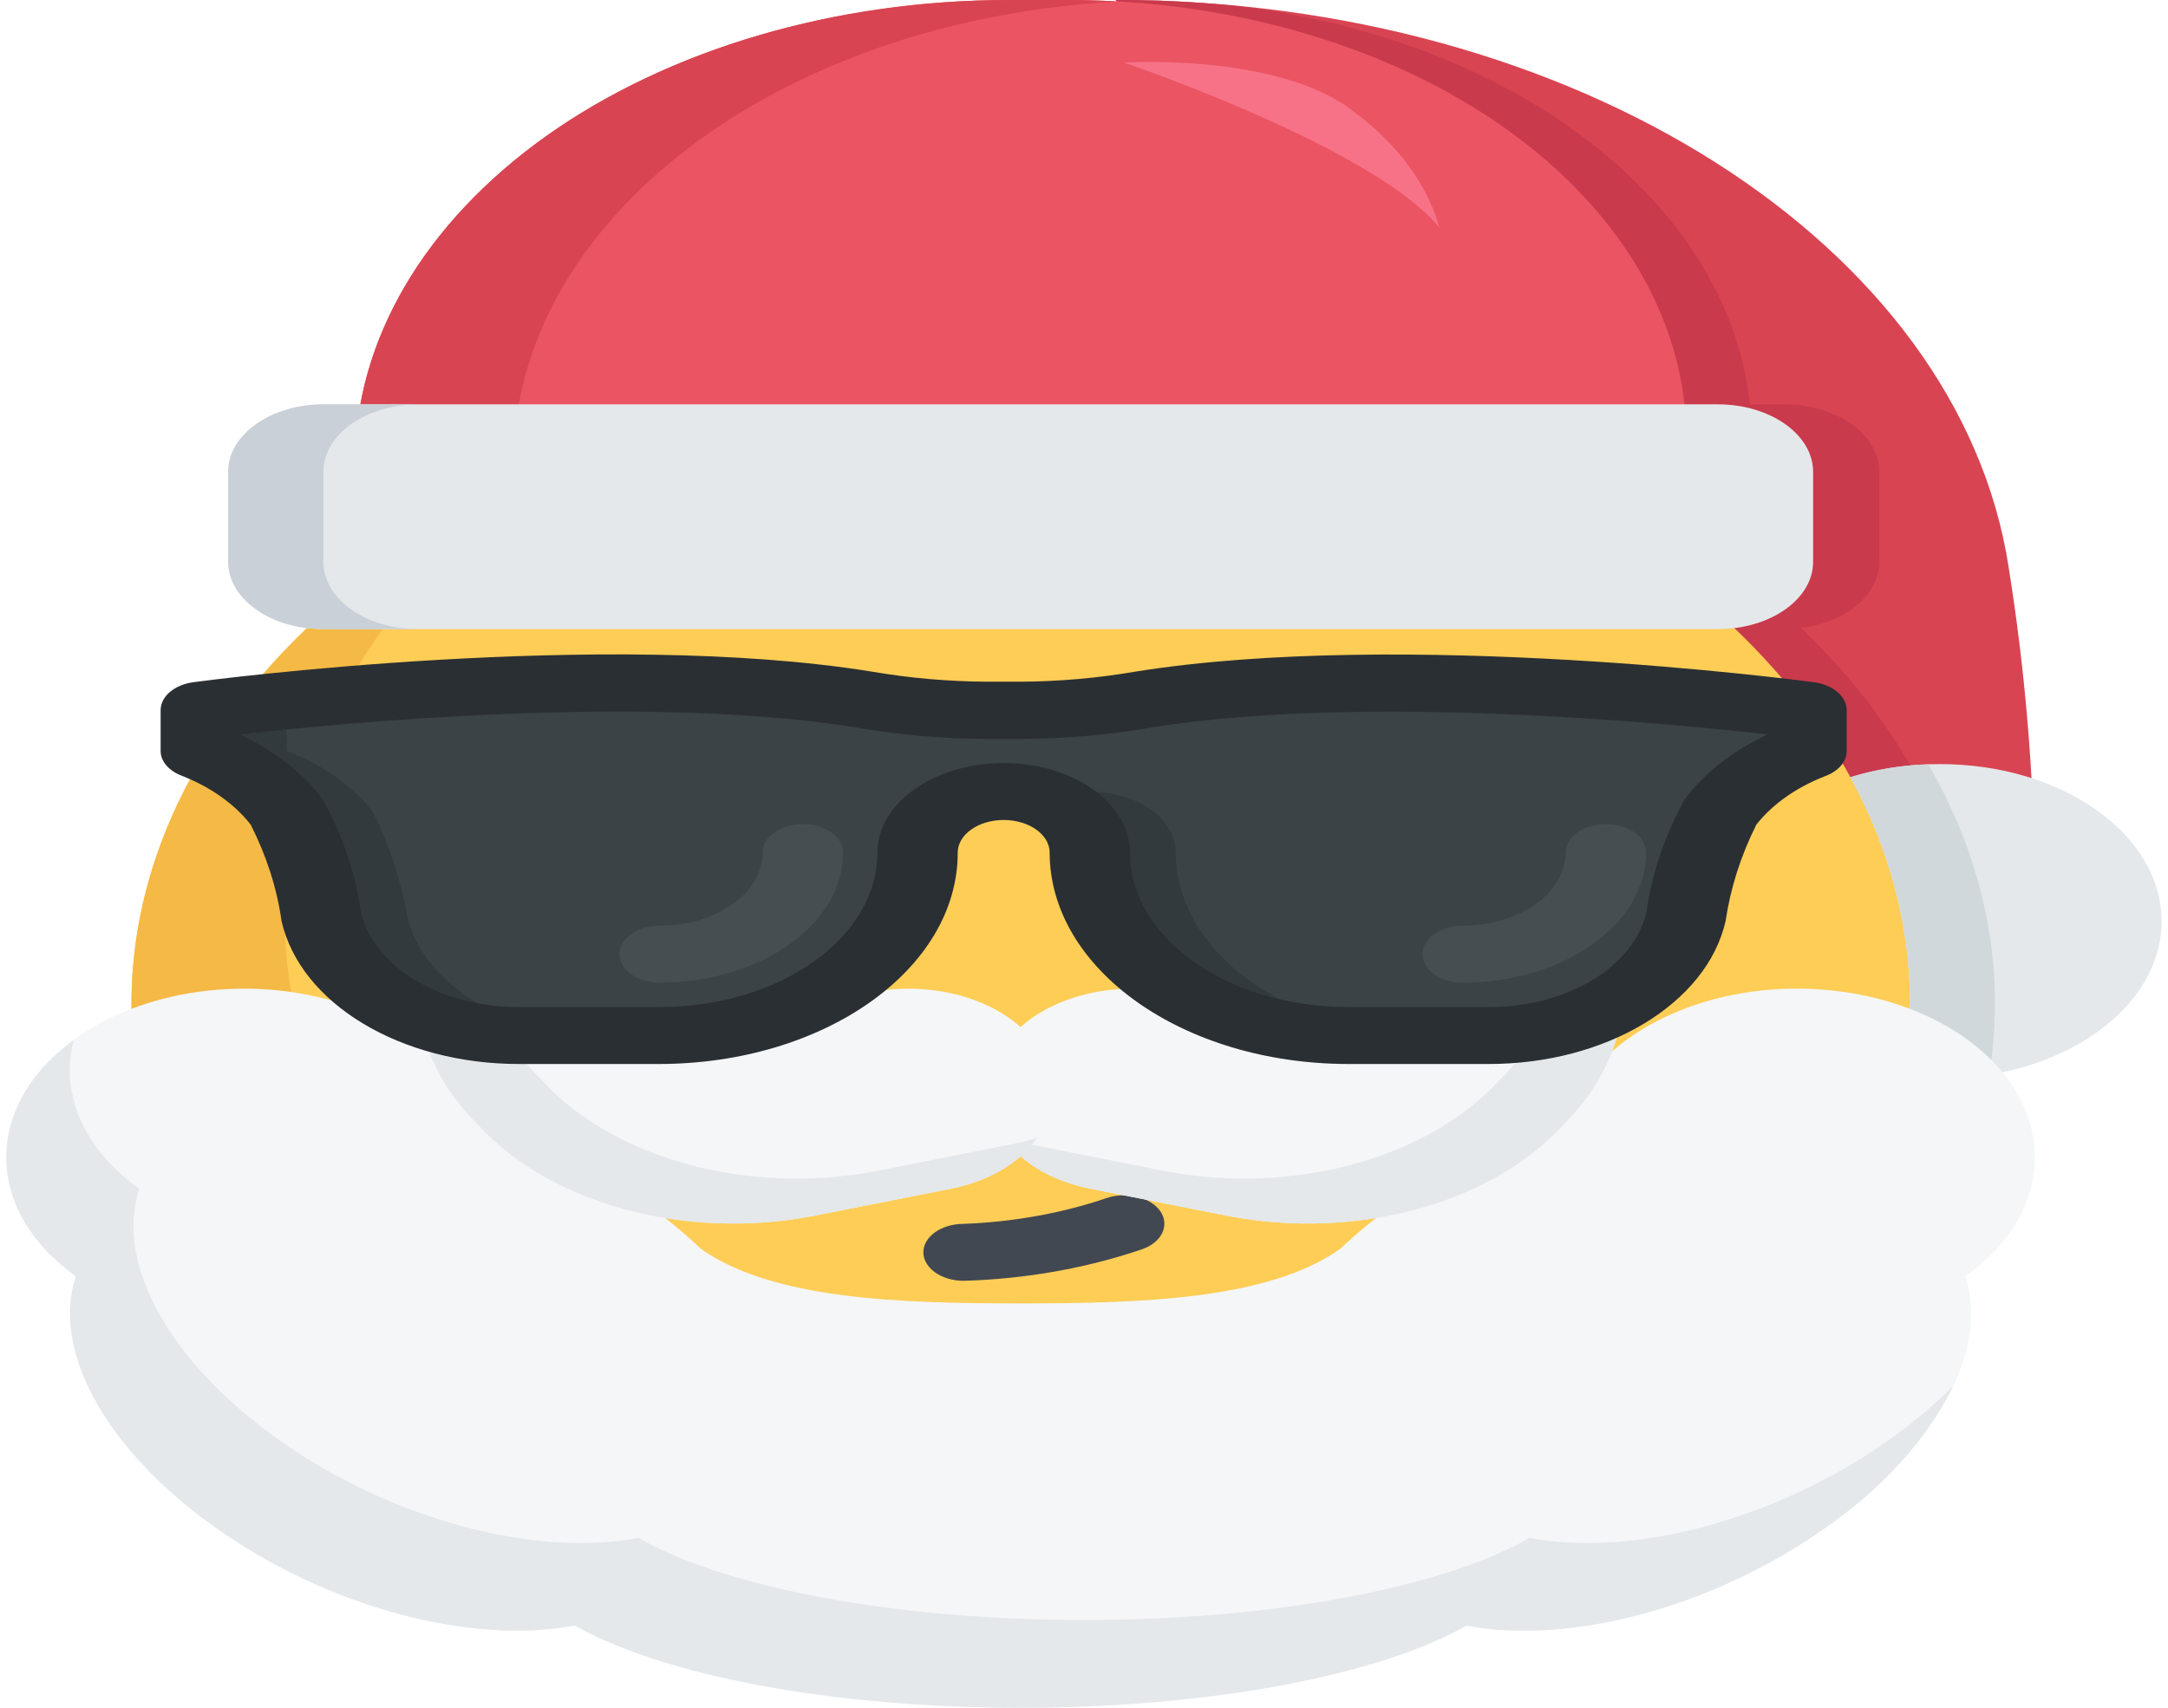
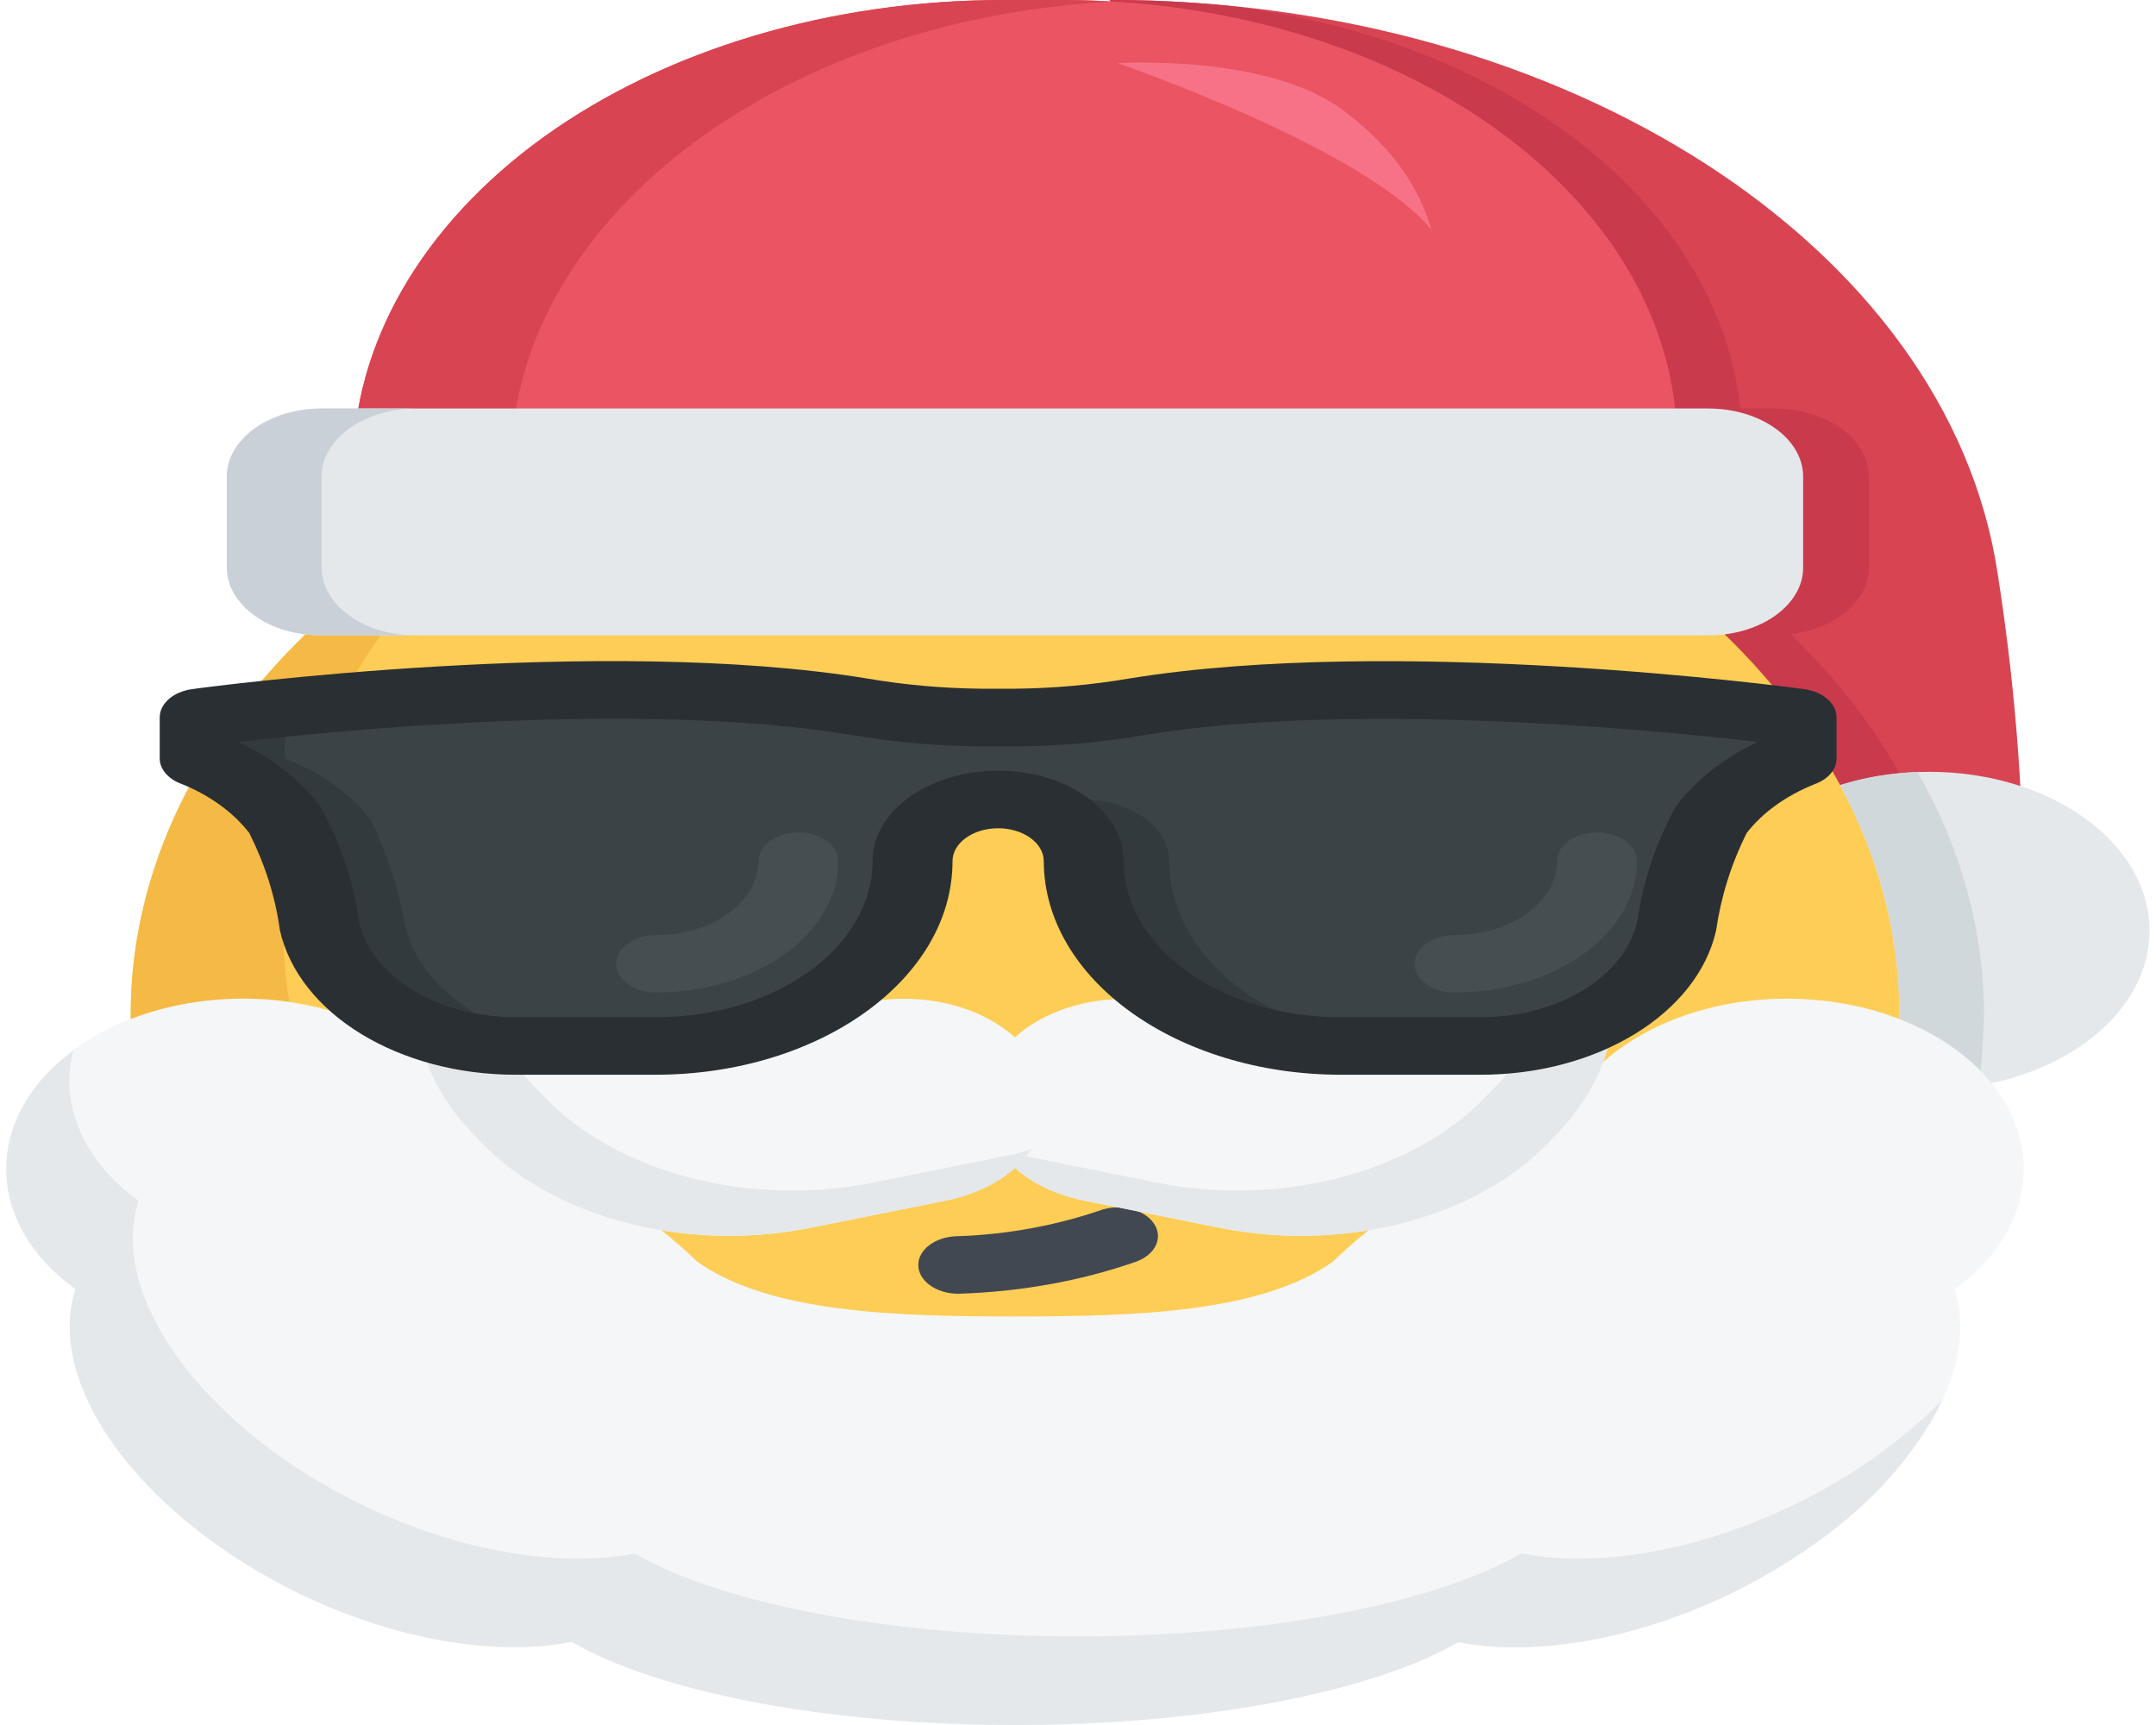
- <svg xmlns="http://www.w3.org/2000/svg" width="33px" height="26px" viewBox="0 0 33 26" version="1.1">
+ <svg xmlns="http://www.w3.org/2000/svg" width="60px" height="48px" viewBox="0 0 60 48" version="1.1">
  <g id="surface1">
-     <path style=" stroke:none;fill-rule:evenodd;fill:rgb(85.098%,26.667%,32.157%);fill-opacity:1;" d="M 16.98 0 C 23.957 -0.004 29.816 3.715 30.574 8.633 C 30.824 10.195 30.957 11.77 30.973 13.344 L 27.598 13.344 Z M 16.98 0 " />
-     <path style=" stroke:none;fill-rule:evenodd;fill:rgb(78.824%,22.745%,29.804%);fill-opacity:1;" d="M 29.078 11.656 C 29.051 11.656 29.027 11.656 29.004 11.66 C 28.914 11.668 28.828 11.684 28.742 11.699 C 28.652 11.715 28.562 11.73 28.477 11.754 C 28.387 11.77 28.301 11.793 28.215 11.82 C 28.195 11.824 28.184 11.828 28.168 11.836 C 27.73 11.023 27.133 10.258 26.398 9.562 C 27.09 9.477 27.598 9.051 27.598 8.555 L 27.598 7.184 C 27.598 6.914 27.445 6.652 27.172 6.457 C 26.902 6.266 26.535 6.156 26.148 6.156 L 25.637 6.156 C 25.281 2.883 21.617 0.277 17 0.023 L 16.984 0 L 17.043 0 C 17.238 0 17.434 0.004 17.637 0.008 C 18.004 0.023 18.371 0.047 18.738 0.082 C 23.039 0.566 26.309 3.078 26.637 6.156 L 27.156 6.156 C 27.543 6.156 27.91 6.266 28.184 6.457 C 28.453 6.652 28.605 6.914 28.605 7.184 L 28.605 8.555 C 28.605 9.051 28.102 9.477 27.41 9.559 C 28.09 10.203 28.648 10.91 29.078 11.656 Z M 29.078 11.656 " />
-     <path style=" stroke:none;fill-rule:evenodd;fill:rgb(89.412%,90.98%,92.157%);fill-opacity:1;" d="M 32.902 14.027 C 32.902 15.348 31.391 16.422 29.527 16.422 C 27.66 16.422 26.148 15.348 26.148 14.027 C 26.148 12.703 27.66 11.633 29.527 11.633 C 31.391 11.633 32.902 12.703 32.902 14.027 Z M 32.902 14.027 " />
-     <path style=" stroke:none;fill-rule:evenodd;fill:rgb(99.216%,80.392%,33.725%);fill-opacity:1;" d="M 29.07 15.289 C 29.078 17.836 27.652 20.277 25.113 22.074 C 25.113 22.078 25.109 22.078 25.109 22.078 C 21.434 24.68 15.984 25.566 11.082 24.352 C 6.18 23.141 2.684 20.047 2.09 16.387 C 1.496 12.73 3.906 9.152 8.289 7.18 L 8.297 7.176 C 12.465 5.309 17.742 5.195 22.066 6.883 C 26.387 8.57 29.074 11.789 29.074 15.289 Z M 29.07 15.289 " />
-     <path style=" stroke:none;fill-rule:evenodd;fill:rgb(96.078%,72.549%,27.059%);fill-opacity:1;" d="M 25.109 22.078 C 21.434 24.68 15.984 25.566 11.082 24.352 C 6.18 23.141 2.684 20.047 2.09 16.387 C 1.496 12.73 3.906 9.152 8.289 7.18 C 3.418 10.641 2.996 16.145 7.305 19.961 C 11.613 23.781 19.281 24.691 25.109 22.078 Z M 25.109 22.078 " />
-     <path style=" stroke:none;fill-rule:evenodd;fill:rgb(92.157%,32.941%,38.824%);fill-opacity:1;" d="M 15.363 0 L 16.254 0 C 18.75 0 21.145 0.703 22.91 1.953 C 24.676 3.207 25.668 4.902 25.668 6.672 L 25.668 8.555 L 5.402 8.555 L 5.402 7.062 C 5.402 5.191 6.453 3.395 8.32 2.07 C 10.188 0.742 12.723 0 15.363 0 Z M 15.363 0 " />
-     <path style=" stroke:none;fill-rule:evenodd;fill:rgb(85.098%,26.667%,32.157%);fill-opacity:1;" d="M 17.016 0.023 C 11.824 0.305 7.812 3.371 7.816 7.062 L 7.816 8.551 L 5.402 8.551 L 5.402 7.062 C 5.402 5.191 6.453 3.395 8.32 2.066 C 10.191 0.742 12.723 0 15.367 0 L 16.258 0 C 16.516 0 16.77 0.008 17.016 0.023 Z M 17.016 0.023 " />
-     <path style=" stroke:none;fill-rule:evenodd;fill:rgb(89.412%,90.98%,92.157%);fill-opacity:1;" d="M 4.922 6.156 L 26.148 6.156 C 26.949 6.156 27.598 6.617 27.598 7.184 L 27.598 8.555 C 27.598 9.121 26.949 9.578 26.148 9.578 L 4.922 9.578 C 4.121 9.578 3.473 9.121 3.473 8.555 L 3.473 7.184 C 3.473 6.617 4.121 6.156 4.922 6.156 Z M 4.922 6.156 " />
-     <path style=" stroke:none;fill-rule:evenodd;fill:rgb(79.216%,81.569%,84.314%);fill-opacity:1;" d="M 6.367 9.578 L 4.922 9.578 C 4.539 9.578 4.168 9.473 3.898 9.277 C 3.625 9.086 3.473 8.824 3.473 8.551 L 3.473 7.184 C 3.473 6.91 3.625 6.652 3.898 6.457 C 4.168 6.266 4.539 6.156 4.922 6.156 L 6.367 6.156 C 5.984 6.156 5.617 6.266 5.344 6.457 C 5.074 6.652 4.922 6.91 4.922 7.184 L 4.922 8.551 C 4.922 8.824 5.074 9.086 5.344 9.277 C 5.617 9.473 5.984 9.578 6.367 9.578 Z M 6.367 9.578 " />
-     <path style=" stroke:none;fill-rule:evenodd;fill:rgb(81.961%,84.706%,85.882%);fill-opacity:1;" d="M 30.367 15.289 C 30.363 15.648 30.336 16.004 30.285 16.359 C 30.035 16.402 29.781 16.422 29.527 16.422 C 29.344 16.422 29.164 16.41 28.984 16.387 C 29.043 16.023 29.074 15.656 29.074 15.289 C 29.074 14.105 28.77 12.934 28.164 11.832 C 28.539 11.715 28.941 11.648 29.352 11.637 C 30.023 12.797 30.367 14.035 30.367 15.289 Z M 30.367 15.289 " />
-     <path style=" stroke:none;fill-rule:evenodd;fill:rgb(95.686%,96.471%,97.255%);fill-opacity:1;" d="M 30.973 17.617 C 30.973 16.305 29.578 15.207 27.738 15.066 C 25.898 14.926 24.207 15.797 23.82 17.078 C 22.848 17.375 21.965 17.805 21.223 18.336 C 20.93 18.547 20.652 18.773 20.402 19.012 C 19.312 19.785 17.383 19.844 15.535 19.844 C 13.688 19.844 11.758 19.785 10.668 19.012 C 10.418 18.773 10.141 18.547 9.848 18.336 C 9.105 17.805 8.223 17.375 7.25 17.078 C 6.926 16.008 5.68 15.203 4.148 15.07 C 2.617 14.941 1.137 15.512 0.461 16.496 C -0.215 17.48 0.066 18.66 1.156 19.434 C 0.785 20.523 1.566 22.043 3.281 23.258 C 5.023 24.492 7.207 25.043 8.75 24.75 C 10.059 25.496 12.605 26 15.535 26 C 18.461 26 21.012 25.496 22.32 24.75 C 23.863 25.043 26.047 24.492 27.789 23.258 C 29.5 22.043 30.285 20.527 29.914 19.434 C 30.594 18.953 30.977 18.301 30.973 17.617 Z M 30.973 17.617 " />
-     <path style=" stroke:none;fill-rule:evenodd;fill:rgb(89.412%,90.98%,92.157%);fill-opacity:1;" d="M 28.754 21.922 C 29.113 21.668 29.438 21.395 29.73 21.102 C 29.324 21.918 28.66 22.656 27.789 23.258 C 26.047 24.492 23.863 25.047 22.32 24.75 C 21.012 25.492 18.465 26 15.535 26 C 12.605 26 10.059 25.492 8.75 24.746 C 7.207 25.047 5.023 24.492 3.281 23.258 C 1.57 22.043 0.785 20.527 1.156 19.43 C -0.242 18.441 -0.262 16.84 1.121 15.836 C 1.082 15.984 1.062 16.133 1.062 16.281 C 1.059 16.965 1.441 17.617 2.121 18.098 C 1.75 19.191 2.531 20.707 4.246 21.922 C 5.988 23.156 8.172 23.711 9.715 23.414 C 11.023 24.16 13.57 24.664 16.5 24.664 C 19.43 24.664 21.977 24.16 23.285 23.414 C 24.828 23.711 27.012 23.156 28.754 21.922 Z M 28.754 21.922 " />
-     <path style=" stroke:none;fill-rule:evenodd;fill:rgb(96.863%,44.706%,52.549%);fill-opacity:1;" d="M 17.109 0.953 C 17.109 0.953 20.898 2.234 21.91 3.465 C 21.727 2.812 21.281 2.207 20.637 1.723 C 19.496 0.797 17.109 0.953 17.109 0.953 Z M 17.109 0.953 " />
-     <path style=" stroke:none;fill-rule:evenodd;fill:rgb(25.882%,28.235%,32.157%);fill-opacity:1;" d="M 14.668 19.5 C 14.328 19.5 14.055 19.305 14.055 19.066 C 14.055 18.828 14.328 18.633 14.668 18.633 C 15.418 18.605 16.156 18.473 16.84 18.242 C 17.141 18.137 17.508 18.223 17.66 18.438 C 17.809 18.652 17.688 18.914 17.383 19.02 C 16.535 19.309 15.609 19.473 14.668 19.5 Z M 14.668 19.5 " />
-     <path style=" stroke:none;fill-rule:evenodd;fill:rgb(95.686%,96.471%,97.255%);fill-opacity:1;" d="M 16.578 18.094 L 18.711 18.516 C 20.645 18.883 22.691 18.328 23.781 17.141 L 23.883 17.035 C 24.574 16.301 24.844 15.402 24.633 14.527 C 24.07 14.914 23.391 15.195 22.645 15.359 C 21.91 15.523 21.129 15.551 20.375 15.449 L 17.781 15.102 C 16.629 14.891 15.449 15.375 15.145 16.191 C 14.973 16.578 15.031 16.996 15.301 17.355 C 15.57 17.711 16.027 17.977 16.578 18.094 Z M 16.578 18.094 " />
-     <path style=" stroke:none;fill-rule:evenodd;fill:rgb(89.412%,90.98%,92.157%);fill-opacity:1;" d="M 15.281 17.32 C 15.535 17.699 16.008 17.98 16.578 18.094 L 18.711 18.516 C 20.645 18.883 22.691 18.328 23.785 17.137 L 23.883 17.035 C 24.578 16.297 24.844 15.402 24.633 14.527 C 24.336 14.727 24.012 14.902 23.656 15.047 C 23.543 15.516 23.289 15.957 22.918 16.352 L 22.816 16.453 C 21.723 17.645 19.676 18.199 17.742 17.832 L 15.613 17.41 C 15.496 17.387 15.387 17.355 15.281 17.32 Z M 15.281 17.32 " />
-     <path style=" stroke:none;fill-rule:evenodd;fill:rgb(95.686%,96.471%,97.255%);fill-opacity:1;" d="M 14.492 18.094 L 12.359 18.516 C 10.426 18.883 8.379 18.328 7.285 17.141 L 7.188 17.035 C 6.492 16.301 6.227 15.402 6.438 14.527 C 6.996 14.914 7.68 15.195 8.426 15.359 C 9.16 15.523 9.938 15.551 10.695 15.449 L 13.285 15.102 C 14.441 14.891 15.617 15.375 15.926 16.191 C 16.094 16.578 16.039 16.996 15.77 17.355 C 15.5 17.711 15.039 17.977 14.492 18.094 Z M 14.492 18.094 " />
-     <path style=" stroke:none;fill-rule:evenodd;fill:rgb(89.412%,90.98%,92.157%);fill-opacity:1;" d="M 15.789 17.32 C 15.535 17.699 15.062 17.98 14.492 18.094 L 12.359 18.516 C 10.426 18.883 8.379 18.328 7.289 17.137 L 7.188 17.035 C 6.492 16.297 6.227 15.402 6.438 14.527 C 6.734 14.727 7.062 14.902 7.414 15.047 C 7.527 15.516 7.781 15.957 8.152 16.352 L 8.254 16.453 C 9.344 17.645 11.391 18.199 13.324 17.832 L 15.457 17.41 C 15.57 17.387 15.684 17.355 15.789 17.32 Z M 15.789 17.32 " />
-     <path style=" stroke:none;fill-rule:evenodd;fill:rgb(23.529%,26.275%,27.843%);fill-opacity:1;" d="M 15.539 10.812 C 16.172 10.809 16.797 10.754 17.41 10.652 C 21.414 10.004 27.5 10.812 27.5 10.812 L 27.5 11.434 C 26.945 11.645 26.492 11.969 26.191 12.359 C 25.934 12.875 25.758 13.41 25.668 13.953 C 25.426 15 24.148 15.77 22.652 15.766 L 20.516 15.766 C 19.473 15.766 18.473 15.473 17.734 14.949 C 17 14.43 16.586 13.719 16.586 12.98 C 16.586 12.469 16 12.051 15.277 12.051 C 14.555 12.051 13.969 12.465 13.969 12.98 C 13.969 13.719 13.555 14.426 12.816 14.949 C 12.082 15.473 11.082 15.766 10.039 15.766 L 7.902 15.766 C 6.41 15.766 5.133 15 4.891 13.953 C 4.797 13.41 4.621 12.879 4.363 12.363 C 4.062 11.969 3.609 11.645 3.055 11.434 L 3.055 10.812 C 3.055 10.812 9.141 10.004 13.145 10.652 C 13.758 10.754 14.387 10.809 15.016 10.812 Z M 15.539 10.812 " />
-     <path style=" stroke:none;fill-rule:evenodd;fill:rgb(20%,22.745%,23.922%);fill-opacity:1;" d="M 21.824 15.766 L 20.516 15.766 C 18.348 15.766 16.586 14.52 16.586 12.98 C 16.586 12.734 16.449 12.496 16.203 12.324 C 16.121 12.266 16.031 12.215 15.934 12.176 L 16.586 12.051 C 17.309 12.051 17.895 12.465 17.898 12.98 C 17.898 14.52 19.656 15.766 21.824 15.766 Z M 21.824 15.766 " />
-     <path style=" stroke:none;fill-rule:evenodd;fill:rgb(20%,22.745%,23.922%);fill-opacity:1;" d="M 9.215 15.766 L 7.906 15.766 C 6.41 15.766 5.133 15 4.891 13.953 C 4.797 13.41 4.621 12.879 4.363 12.363 C 4.066 11.969 3.609 11.645 3.055 11.434 L 3.055 10.812 C 5.344 10.527 7.668 10.395 9.992 10.406 C 8.105 10.449 6.227 10.582 4.363 10.812 L 4.363 11.434 C 4.918 11.645 5.375 11.969 5.676 12.359 C 5.93 12.875 6.105 13.41 6.199 13.949 C 6.441 14.996 7.719 15.766 9.215 15.766 Z M 9.215 15.766 " />
-     <path style=" stroke:none;fill-rule:nonzero;fill:rgb(16.471%,18.431%,20%);fill-opacity:1;" d="M 22.652 16.199 L 20.516 16.199 C 18.008 16.195 15.98 14.758 15.977 12.98 C 15.977 12.707 15.664 12.484 15.277 12.484 C 14.891 12.484 14.578 12.707 14.578 12.98 C 14.578 14.758 12.547 16.195 10.039 16.199 L 7.906 16.199 C 6.105 16.203 4.57 15.281 4.285 14.02 C 4.215 13.52 4.055 13.027 3.816 12.555 C 3.574 12.246 3.215 11.988 2.781 11.816 C 2.574 11.742 2.445 11.594 2.445 11.434 L 2.445 10.812 C 2.445 10.605 2.652 10.426 2.941 10.387 C 3.195 10.352 9.199 9.566 13.281 10.227 C 13.848 10.324 14.43 10.375 15.016 10.379 L 15.543 10.379 C 16.125 10.375 16.707 10.324 17.273 10.227 C 21.355 9.57 27.359 10.352 27.613 10.387 C 27.902 10.426 28.109 10.605 28.109 10.812 L 28.109 11.434 C 28.109 11.598 27.98 11.746 27.773 11.82 C 27.336 11.992 26.977 12.246 26.734 12.555 C 26.496 13.031 26.34 13.523 26.266 14.023 C 25.98 15.281 24.445 16.203 22.652 16.199 Z M 15.277 11.617 C 16.34 11.617 17.195 12.227 17.199 12.98 C 17.199 14.277 18.684 15.332 20.516 15.332 L 22.652 15.332 C 23.848 15.336 24.871 14.723 25.062 13.883 C 25.145 13.293 25.34 12.719 25.645 12.168 C 25.938 11.773 26.367 11.438 26.891 11.188 L 26.891 11.18 C 25.371 11.008 20.73 10.562 17.547 11.074 C 16.891 11.188 16.215 11.246 15.543 11.25 L 15.016 11.25 C 14.34 11.246 13.668 11.188 13.012 11.074 C 9.824 10.559 5.184 11.008 3.668 11.18 L 3.668 11.191 C 4.191 11.438 4.617 11.773 4.91 12.168 C 5.215 12.719 5.414 13.297 5.492 13.883 C 5.684 14.723 6.707 15.336 7.906 15.332 L 10.039 15.332 C 11.871 15.332 13.355 14.277 13.355 12.98 C 13.355 12.227 14.219 11.617 15.277 11.617 Z M 15.277 11.617 " />
-     <path style=" stroke:none;fill-rule:evenodd;fill:rgb(27.451%,30.588%,31.765%);fill-opacity:1;" d="M 10.039 14.961 C 9.703 14.961 9.43 14.766 9.43 14.527 C 9.43 14.289 9.703 14.094 10.039 14.094 C 10.906 14.094 11.609 13.594 11.609 12.98 C 11.609 12.738 11.883 12.547 12.223 12.547 C 12.559 12.547 12.832 12.738 12.832 12.98 C 12.832 14.074 11.582 14.957 10.039 14.961 Z M 10.039 14.961 " />
-     <path style=" stroke:none;fill-rule:evenodd;fill:rgb(27.451%,30.588%,31.765%);fill-opacity:1;" d="M 22.262 14.961 C 21.926 14.961 21.652 14.766 21.652 14.527 C 21.652 14.289 21.926 14.094 22.262 14.094 C 23.129 14.094 23.832 13.594 23.832 12.98 C 23.832 12.738 24.105 12.547 24.445 12.547 C 24.781 12.547 25.055 12.738 25.055 12.98 C 25.055 14.074 23.805 14.957 22.262 14.961 Z M 22.262 14.961 " />
+     <path style=" stroke:none;fill-rule:evenodd;fill:rgb(85.098%,26.667%,32.157%);fill-opacity:1;" d="M 30.871 0 C 43.555 -0.008 54.211 6.859 55.59 15.938 C 56.043 18.82 56.289 21.727 56.316 24.633 L 50.18 24.633 Z M 30.871 0 " />
+     <path style=" stroke:none;fill-rule:evenodd;fill:rgb(78.824%,22.745%,29.804%);fill-opacity:1;" d="M 52.871 21.52 C 52.82 21.52 52.777 21.52 52.734 21.523 C 52.57 21.539 52.414 21.57 52.258 21.602 C 52.098 21.629 51.934 21.656 51.773 21.699 C 51.613 21.727 51.453 21.773 51.301 21.82 C 51.262 21.828 51.242 21.836 51.215 21.852 C 50.418 20.352 49.332 18.938 47.996 17.652 C 49.258 17.492 50.18 16.711 50.18 15.793 L 50.18 13.262 C 50.18 12.766 49.898 12.281 49.402 11.922 C 48.914 11.57 48.242 11.367 47.539 11.367 L 46.613 11.367 C 45.965 5.32 39.305 0.512 30.91 0.043 L 30.883 0 L 30.988 0 C 31.34 0 31.695 0.008 32.066 0.016 C 32.734 0.043 33.402 0.086 34.07 0.148 C 41.887 1.047 47.836 5.68 48.43 11.367 L 49.375 11.367 C 50.078 11.367 50.746 11.57 51.242 11.922 C 51.73 12.281 52.008 12.766 52.008 13.262 L 52.008 15.793 C 52.008 16.711 51.094 17.492 49.836 17.648 C 51.07 18.836 52.086 20.141 52.871 21.52 Z M 52.871 21.52 " />
+     <path style=" stroke:none;fill-rule:evenodd;fill:rgb(89.412%,90.98%,92.157%);fill-opacity:1;" d="M 59.82 25.898 C 59.82 28.336 57.074 30.32 53.688 30.32 C 50.293 30.32 47.539 28.336 47.539 25.898 C 47.539 23.453 50.293 21.477 53.688 21.477 C 57.074 21.477 59.82 23.453 59.82 25.898 Z M 59.82 25.898 " />
+     <path style=" stroke:none;fill-rule:evenodd;fill:rgb(99.216%,80.392%,33.725%);fill-opacity:1;" d="M 52.855 28.227 C 52.871 32.93 50.277 37.434 45.66 40.754 C 45.66 40.758 45.652 40.758 45.652 40.758 C 38.973 45.562 29.062 47.199 20.148 44.957 C 11.234 42.723 4.879 37.008 3.801 30.254 C 2.719 23.504 7.102 16.898 15.07 13.258 L 15.086 13.246 C 22.664 9.801 32.258 9.59 40.121 12.707 C 47.977 15.82 52.859 21.766 52.859 28.227 Z M 52.855 28.227 " />
+     <path style=" stroke:none;fill-rule:evenodd;fill:rgb(96.078%,72.549%,27.059%);fill-opacity:1;" d="M 45.652 40.758 C 38.973 45.562 29.062 47.199 20.148 44.957 C 11.234 42.723 4.879 37.008 3.801 30.254 C 2.719 23.504 7.102 16.898 15.07 13.258 C 6.215 19.645 5.445 29.805 13.281 36.852 C 21.117 43.902 35.059 45.586 45.652 40.758 Z M 45.652 40.758 " />
+     <path style=" stroke:none;fill-rule:evenodd;fill:rgb(92.157%,32.941%,38.824%);fill-opacity:1;" d="M 27.934 0 L 29.555 0 C 34.094 0 38.445 1.297 41.652 3.605 C 44.863 5.922 46.668 9.051 46.668 12.32 L 46.668 15.793 L 9.82 15.793 L 9.82 13.039 C 9.82 9.586 11.734 6.266 15.125 3.82 C 18.523 1.367 23.133 0 27.934 0 Z M 27.934 0 " />
+     <path style=" stroke:none;fill-rule:evenodd;fill:rgb(85.098%,26.667%,32.157%);fill-opacity:1;" d="M 30.938 0.043 C 21.496 0.562 14.203 6.227 14.211 13.039 L 14.211 15.789 L 9.82 15.789 L 9.82 13.039 C 9.82 9.586 11.734 6.266 15.125 3.816 C 18.531 1.367 23.133 0 27.941 0 L 29.559 0 C 30.027 0 30.492 0.016 30.938 0.043 Z M 30.938 0.043 " />
+     <path style=" stroke:none;fill-rule:evenodd;fill:rgb(89.412%,90.98%,92.157%);fill-opacity:1;" d="M 8.949 11.367 L 47.539 11.367 C 49 11.367 50.18 12.215 50.18 13.262 L 50.18 15.793 C 50.18 16.836 49 17.68 47.539 17.68 L 8.949 17.68 C 7.492 17.68 6.312 16.836 6.312 15.793 L 6.312 13.262 C 6.312 12.215 7.492 11.367 8.949 11.367 Z M 8.949 11.367 " />
+     <path style=" stroke:none;fill-rule:evenodd;fill:rgb(79.216%,81.569%,84.314%);fill-opacity:1;" d="M 11.578 17.68 L 8.949 17.68 C 8.254 17.68 7.578 17.488 7.086 17.129 C 6.59 16.773 6.312 16.289 6.312 15.789 L 6.312 13.262 C 6.312 12.758 6.59 12.281 7.086 11.922 C 7.578 11.57 8.254 11.367 8.949 11.367 L 11.578 11.367 C 10.879 11.367 10.215 11.57 9.719 11.922 C 9.227 12.281 8.949 12.758 8.949 13.262 L 8.949 15.789 C 8.949 16.289 9.227 16.773 9.719 17.129 C 10.215 17.488 10.879 17.68 11.578 17.68 Z M 11.578 17.68 " />
+     <path style=" stroke:none;fill-rule:evenodd;fill:rgb(81.961%,84.706%,85.882%);fill-opacity:1;" d="M 55.215 28.227 C 55.203 28.891 55.156 29.547 55.062 30.203 C 54.609 30.281 54.148 30.32 53.688 30.32 C 53.352 30.32 53.023 30.297 52.695 30.254 C 52.805 29.582 52.859 28.902 52.859 28.227 C 52.859 26.039 52.309 23.879 51.207 21.844 C 51.891 21.629 52.621 21.508 53.367 21.484 C 54.586 23.625 55.215 25.914 55.215 28.227 Z M 55.215 28.227 " />
+     <path style=" stroke:none;fill-rule:evenodd;fill:rgb(95.686%,96.471%,97.255%);fill-opacity:1;" d="M 56.316 32.523 C 56.316 30.102 53.781 28.074 50.434 27.816 C 47.086 27.555 44.012 29.164 43.309 31.527 C 41.539 32.078 39.938 32.867 38.586 33.852 C 38.055 34.242 37.551 34.66 37.098 35.102 C 35.113 36.523 31.602 36.633 28.246 36.633 C 24.887 36.633 21.379 36.523 19.398 35.102 C 18.941 34.66 18.438 34.242 17.906 33.852 C 16.555 32.867 14.949 32.078 13.18 31.527 C 12.59 29.555 10.328 28.07 7.543 27.82 C 4.758 27.586 2.066 28.637 0.84 30.453 C -0.391 32.273 0.121 34.449 2.102 35.879 C 1.43 37.891 2.852 40.695 5.969 42.938 C 9.133 45.215 13.102 46.234 15.91 45.695 C 18.289 47.07 22.918 48 28.246 48 C 33.566 48 38.203 47.07 40.586 45.695 C 43.387 46.234 47.359 45.215 50.527 42.938 C 53.633 40.695 55.062 37.898 54.391 35.879 C 55.625 34.992 56.32 33.789 56.316 32.523 Z M 56.316 32.523 " />
+     <path style=" stroke:none;fill-rule:evenodd;fill:rgb(89.412%,90.98%,92.157%);fill-opacity:1;" d="M 52.281 40.473 C 52.93 40.004 53.523 39.496 54.055 38.957 C 53.316 40.461 52.109 41.828 50.527 42.938 C 47.359 45.215 43.387 46.242 40.586 45.695 C 38.203 47.062 33.57 48 28.246 48 C 22.918 48 18.289 47.062 15.91 45.684 C 13.102 46.242 9.133 45.215 5.969 42.938 C 2.855 40.695 1.43 37.898 2.102 35.867 C -0.441 34.047 -0.477 31.086 2.039 29.234 C 1.969 29.508 1.93 29.785 1.93 30.055 C 1.926 31.32 2.621 32.523 3.859 33.414 C 3.184 35.43 4.602 38.227 7.719 40.473 C 10.891 42.75 14.859 43.773 17.664 43.227 C 20.043 44.602 24.676 45.535 30 45.535 C 35.324 45.535 39.957 44.602 42.336 43.227 C 45.141 43.773 49.109 42.75 52.281 40.473 Z M 52.281 40.473 " />
+     <path style=" stroke:none;fill-rule:evenodd;fill:rgb(96.863%,44.706%,52.549%);fill-opacity:1;" d="M 31.105 1.758 C 31.105 1.758 37.996 4.125 39.836 6.398 C 39.5 5.195 38.695 4.074 37.523 3.18 C 35.445 1.473 31.105 1.758 31.105 1.758 Z M 31.105 1.758 " />
+     <path style=" stroke:none;fill-rule:evenodd;fill:rgb(25.882%,28.235%,32.157%);fill-opacity:1;" d="M 26.668 36 C 26.055 36 25.555 35.641 25.555 35.199 C 25.555 34.758 26.055 34.398 26.668 34.398 C 28.031 34.352 29.375 34.102 30.617 33.68 C 31.164 33.484 31.832 33.641 32.109 34.039 C 32.383 34.434 32.16 34.918 31.602 35.113 C 30.066 35.648 28.383 35.949 26.668 36 Z M 26.668 36 " />
+     <path style=" stroke:none;fill-rule:evenodd;fill:rgb(95.686%,96.471%,97.255%);fill-opacity:1;" d="M 30.141 33.402 L 34.023 34.18 C 37.539 34.859 41.258 33.836 43.238 31.645 L 43.426 31.449 C 44.68 30.094 45.168 28.434 44.789 26.82 C 43.762 27.535 42.531 28.055 41.172 28.355 C 39.836 28.66 38.414 28.711 37.047 28.523 L 32.328 27.883 C 30.234 27.492 28.086 28.383 27.535 29.891 C 27.227 30.605 27.328 31.379 27.82 32.039 C 28.309 32.695 29.141 33.188 30.141 33.402 Z M 30.141 33.402 " />
+     <path style=" stroke:none;fill-rule:evenodd;fill:rgb(89.412%,90.98%,92.157%);fill-opacity:1;" d="M 27.781 31.977 C 28.246 32.676 29.105 33.195 30.141 33.402 L 34.023 34.18 C 37.539 34.859 41.258 33.836 43.246 31.637 L 43.426 31.449 C 44.688 30.086 45.168 28.434 44.789 26.82 C 44.246 27.188 43.66 27.512 43.012 27.777 C 42.805 28.645 42.344 29.461 41.668 30.188 L 41.484 30.375 C 39.496 32.574 35.773 33.602 32.258 32.922 L 28.387 32.141 C 28.176 32.102 27.977 32.039 27.781 31.977 Z M 27.781 31.977 " />
+     <path style=" stroke:none;fill-rule:evenodd;fill:rgb(95.686%,96.471%,97.255%);fill-opacity:1;" d="M 26.348 33.402 L 22.473 34.18 C 18.957 34.859 15.234 33.836 13.246 31.645 L 13.07 31.449 C 11.805 30.094 11.32 28.434 11.703 26.82 C 12.723 27.535 13.965 28.055 15.32 28.355 C 16.656 28.66 18.07 28.711 19.445 28.523 L 24.156 27.883 C 26.258 27.492 28.398 28.383 28.953 29.891 C 29.258 30.605 29.16 31.379 28.672 32.039 C 28.18 32.695 27.344 33.188 26.348 33.402 Z M 26.348 33.402 " />
+     <path style=" stroke:none;fill-rule:evenodd;fill:rgb(89.412%,90.98%,92.157%);fill-opacity:1;" d="M 28.707 31.977 C 28.246 32.676 27.383 33.195 26.348 33.402 L 22.473 34.18 C 18.957 34.859 15.234 33.836 13.25 31.637 L 13.07 31.449 C 11.805 30.086 11.32 28.434 11.703 26.82 C 12.242 27.188 12.84 27.512 13.48 27.777 C 13.688 28.645 14.148 29.461 14.82 30.188 L 15.008 30.375 C 16.988 32.574 20.711 33.602 24.227 32.922 L 28.102 32.141 C 28.309 32.102 28.516 32.039 28.707 31.977 Z M 28.707 31.977 " />
+     <path style=" stroke:none;fill-rule:evenodd;fill:rgb(23.529%,26.275%,27.843%);fill-opacity:1;" d="M 28.25 19.961 C 29.406 19.953 30.539 19.852 31.656 19.664 C 38.934 18.469 50 19.961 50 19.961 L 50 21.109 C 48.992 21.496 48.168 22.098 47.621 22.82 C 47.152 23.77 46.832 24.758 46.668 25.758 C 46.227 27.695 43.906 29.113 41.184 29.105 L 37.305 29.105 C 35.406 29.105 33.586 28.566 32.246 27.602 C 30.91 26.641 30.156 25.328 30.156 23.961 C 30.156 23.02 29.09 22.246 27.777 22.246 C 26.461 22.246 25.398 23.012 25.398 23.961 C 25.398 25.328 24.648 26.633 23.301 27.602 C 21.965 28.566 20.148 29.105 18.254 29.105 L 14.367 29.105 C 11.652 29.105 9.332 27.695 8.891 25.758 C 8.723 24.758 8.398 23.773 7.93 22.824 C 7.387 22.098 6.562 21.496 5.555 21.109 L 5.555 19.961 C 5.555 19.961 16.617 18.469 23.898 19.664 C 25.012 19.852 26.156 19.953 27.301 19.961 Z M 28.25 19.961 " />
+     <path style=" stroke:none;fill-rule:evenodd;fill:rgb(20%,22.745%,23.922%);fill-opacity:1;" d="M 39.68 29.105 L 37.305 29.105 C 33.359 29.105 30.156 26.805 30.156 23.961 C 30.156 23.508 29.906 23.07 29.461 22.754 C 29.312 22.645 29.148 22.551 28.969 22.477 L 30.156 22.246 C 31.473 22.246 32.535 23.012 32.539 23.961 C 32.539 26.805 35.738 29.105 39.68 29.105 Z M 39.68 29.105 " />
+     <path style=" stroke:none;fill-rule:evenodd;fill:rgb(20%,22.745%,23.922%);fill-opacity:1;" d="M 16.754 29.105 L 14.375 29.105 C 11.652 29.105 9.332 27.695 8.891 25.758 C 8.723 24.758 8.398 23.773 7.93 22.824 C 7.391 22.098 6.562 21.496 5.555 21.109 L 5.555 19.961 C 9.719 19.434 13.941 19.191 18.168 19.211 C 14.738 19.289 11.32 19.539 7.93 19.961 L 7.93 21.109 C 8.945 21.496 9.773 22.098 10.32 22.82 C 10.781 23.77 11.102 24.758 11.273 25.754 C 11.711 27.684 14.035 29.105 16.754 29.105 Z M 16.754 29.105 " />
+     <path style=" stroke:none;fill-rule:nonzero;fill:rgb(16.471%,18.431%,20%);fill-opacity:1;" d="M 41.184 29.906 L 37.305 29.906 C 32.742 29.898 29.055 27.242 29.047 23.961 C 29.047 23.461 28.48 23.047 27.777 23.047 C 27.074 23.047 26.508 23.461 26.508 23.961 C 26.508 27.242 22.812 29.898 18.254 29.906 L 14.375 29.906 C 11.102 29.914 8.312 28.211 7.789 25.883 C 7.664 24.961 7.375 24.051 6.938 23.18 C 6.496 22.609 5.844 22.133 5.059 21.816 C 4.68 21.68 4.445 21.402 4.445 21.109 L 4.445 19.961 C 4.445 19.578 4.824 19.246 5.348 19.176 C 5.809 19.109 16.727 17.664 24.148 18.883 C 25.176 19.059 26.234 19.152 27.301 19.164 L 28.262 19.164 C 29.32 19.152 30.375 19.059 31.406 18.883 C 38.828 17.668 49.742 19.109 50.207 19.176 C 50.734 19.246 51.109 19.578 51.109 19.961 L 51.109 21.109 C 51.109 21.414 50.875 21.684 50.5 21.82 C 49.703 22.141 49.051 22.609 48.609 23.18 C 48.172 24.055 47.891 24.965 47.758 25.891 C 47.234 28.211 44.445 29.914 41.184 29.906 Z M 27.777 21.445 C 29.711 21.445 31.266 22.57 31.27 23.961 C 31.27 26.359 33.969 28.305 37.305 28.305 L 41.184 28.305 C 43.359 28.312 45.219 27.18 45.566 25.633 C 45.719 24.539 46.074 23.48 46.625 22.461 C 47.16 21.734 47.938 21.117 48.891 20.652 L 48.891 20.641 C 46.129 20.32 37.691 19.5 31.902 20.445 C 30.711 20.652 29.48 20.762 28.262 20.77 L 27.301 20.77 C 26.07 20.762 24.852 20.652 23.656 20.445 C 17.863 19.492 9.426 20.32 6.672 20.641 L 6.672 20.664 C 7.621 21.117 8.395 21.734 8.93 22.461 C 9.484 23.48 9.844 24.547 9.984 25.633 C 10.336 27.18 12.195 28.312 14.375 28.305 L 18.254 28.305 C 21.586 28.305 24.281 26.359 24.281 23.961 C 24.281 22.57 25.852 21.445 27.777 21.445 Z M 27.777 21.445 " />
+     <path style=" stroke:none;fill-rule:evenodd;fill:rgb(27.451%,30.588%,31.765%);fill-opacity:1;" d="M 18.254 27.617 C 17.645 27.617 17.148 27.258 17.148 26.82 C 17.148 26.383 17.645 26.02 18.254 26.02 C 19.828 26.02 21.109 25.098 21.109 23.961 C 21.109 23.516 21.605 23.164 22.223 23.164 C 22.832 23.164 23.328 23.516 23.328 23.961 C 23.328 25.984 21.055 27.613 18.254 27.617 Z M 18.254 27.617 " />
+     <path style=" stroke:none;fill-rule:evenodd;fill:rgb(27.451%,30.588%,31.765%);fill-opacity:1;" d="M 40.477 27.617 C 39.867 27.617 39.367 27.258 39.367 26.82 C 39.367 26.383 39.867 26.02 40.477 26.02 C 42.051 26.02 43.332 25.098 43.332 23.961 C 43.332 23.516 43.828 23.164 44.445 23.164 C 45.055 23.164 45.555 23.516 45.555 23.961 C 45.555 25.984 43.281 27.613 40.477 27.617 Z M 40.477 27.617 " />
  </g>
</svg>
